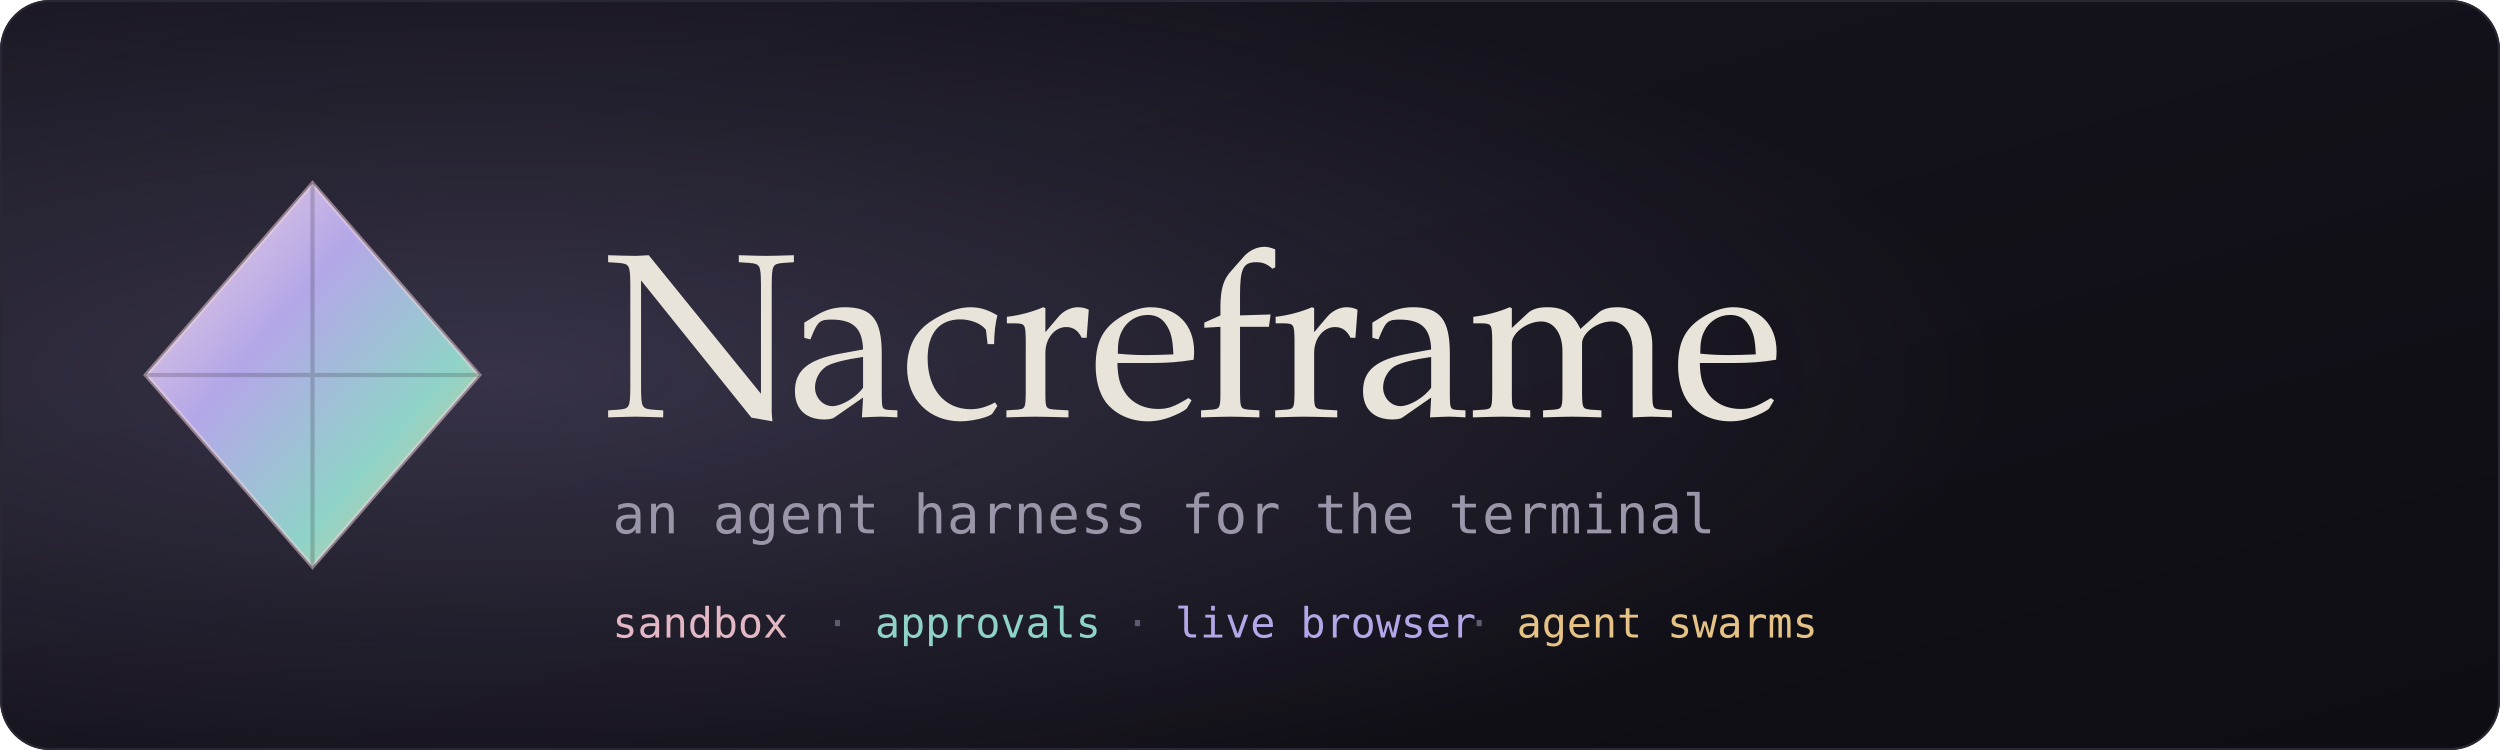
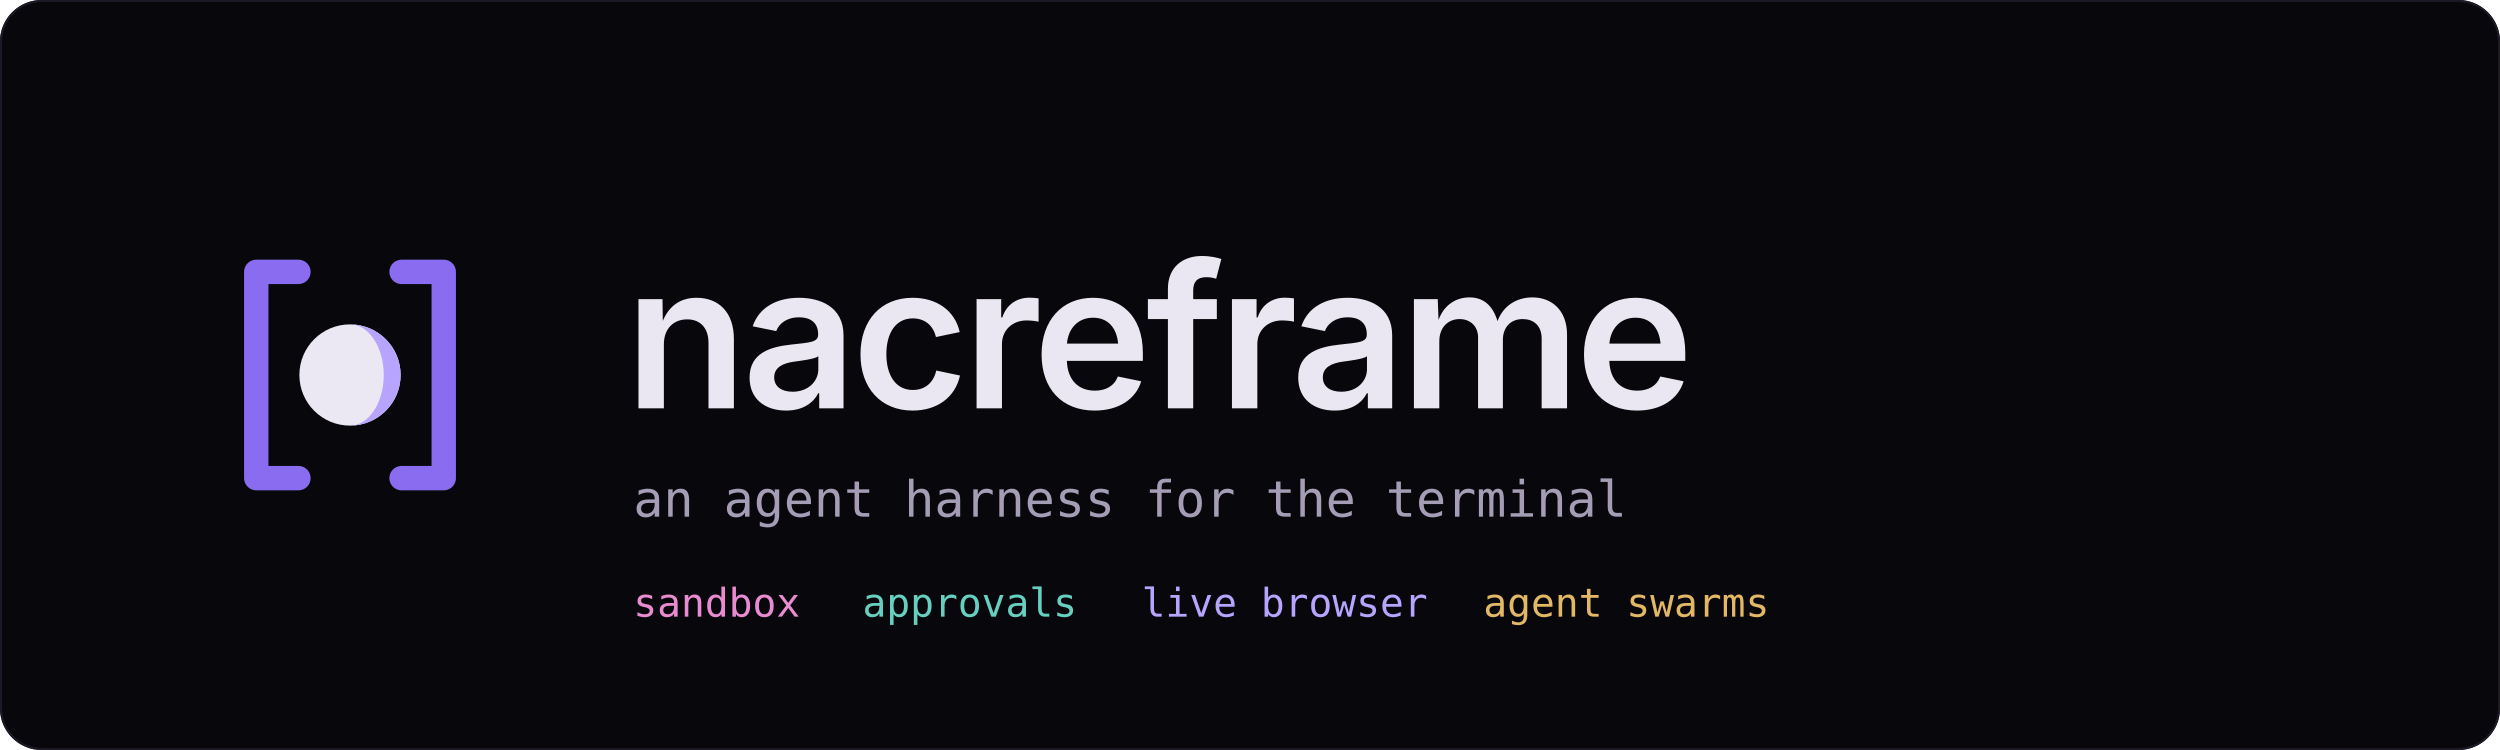
<svg xmlns="http://www.w3.org/2000/svg" viewBox="0 0 1200 360" role="img" aria-labelledby="t d">
-   <defs>
-     <linearGradient id="bg" x1="0" y1="0" x2="1" y2="1">
-       <stop offset="0" stop-color="#17151f" />
-       <stop offset="1" stop-color="#0e0d13" />
-     </linearGradient>
-     <linearGradient id="pearl" x1="0" y1="0" x2="1" y2="1">
-       <stop offset="0" stop-color="#f3d6df" />
-       <stop offset="0.38" stop-color="#b4a7e8" />
-       <stop offset="0.7" stop-color="#8fd3c8" />
-       <stop offset="1" stop-color="#e6c384" />
-     </linearGradient>
-     <radialGradient id="glow" cx="0.2" cy="0.5" r="0.6">
-       <stop offset="0" stop-color="#b4a7e8" stop-opacity="0.22" />
-       <stop offset="1" stop-color="#b4a7e8" stop-opacity="0" />
-     </radialGradient>
-   </defs>
-   <rect width="1200" height="360" rx="24" fill="url(#bg)" />
-   <rect width="1200" height="360" rx="24" fill="url(#glow)" />
-   <rect x="0.5" y="0.5" width="1199" height="359" rx="23.5" fill="none" stroke="#2a2735" />
-   <g transform="translate(150 180)">
-     <path d="M0 -92 L80 0 L0 92 L-80 0 Z" fill="url(#pearl)" />
-     <path d="M0 -92 L80 0 L0 92 L-80 0 Z" fill="none" stroke="#f3d6df" stroke-opacity="0.5" stroke-width="2" />
-     <path d="M0 -92 L0 92 M-80 0 L80 0" stroke="#0e0d13" stroke-opacity="0.18" stroke-width="2" />
+   <rect width="1200" height="360" rx="20" fill="#08070b" />
+   <rect x="0.5" y="0.5" width="1199" height="359" rx="19.5" fill="none" stroke="#1c1825" />
+   <g transform="translate(96 108) scale(4.5)">
+     <path d="M10.5 5H6v22h4.5M21.5 5H26v22h-4.5" fill="none" stroke="#8a6cf0" stroke-width="2.6" stroke-linecap="round" stroke-linejoin="round" />
+     <circle cx="16" cy="16" r="5.4" fill="#ece8f3" />
+     <path d="M16 10.6a5.4 5.4 0 0 1 0 10.8a3.6 5.4 0 0 0 0-10.8z" fill="#b7a4ff" />
  </g>
-   <text x="290" y="200" font-family="'Newsreader', 'Source Serif 4', 'Iowan Old Style', 'Palatino Linotype', Georgia, serif" font-size="112" font-weight="500" fill="#e9e4da" letter-spacing="-1.5">Nacreframe</text>
-   <text x="294" y="256" font-family="'JetBrains Mono', 'SF Mono', Menlo, Consolas, monospace" font-size="26" fill="#9a95a8" letter-spacing="0.4">an agent harness for the terminal</text>
-   <g font-family="'JetBrains Mono', 'SF Mono', Menlo, Consolas, monospace" font-size="20">
-     <text x="294" y="306" fill="#e3b7c4">sandbox</text>
-     <text x="396" y="306" fill="#5f5a70">·</text>
-     <text x="420" y="306" fill="#8fd3c8">approvals</text>
-     <text x="540" y="306" fill="#5f5a70">·</text>
-     <text x="564" y="306" fill="#b4a7e8">live browser</text>
-     <text x="704" y="306" fill="#5f5a70">·</text>
-     <text x="728" y="306" fill="#e6c384">agent swarms</text>
+   <text x="300" y="196" font-family="'IBM Plex Sans', 'Inter', system-ui, 'Segoe UI', Roboto, sans-serif" font-size="96" font-weight="600" fill="#ebe7f2" letter-spacing="-2.5">nacreframe</text>
+   <text x="304" y="248" font-family="'JetBrains Mono', 'SF Mono', Menlo, Consolas, monospace" font-size="24" fill="#a59db5">an agent harness for the terminal</text>
+   <g font-family="'JetBrains Mono', 'SF Mono', Menlo, Consolas, monospace" font-size="19">
+     <text x="304" y="296" fill="#e98bd0">sandbox</text>
+     <text x="414" y="296" fill="#66cfc0">approvals</text>
+     <text x="548" y="296" fill="#b7a4ff">live browser</text>
+     <text x="712" y="296" fill="#e2b866">agent swarms</text>
  </g>
</svg>
